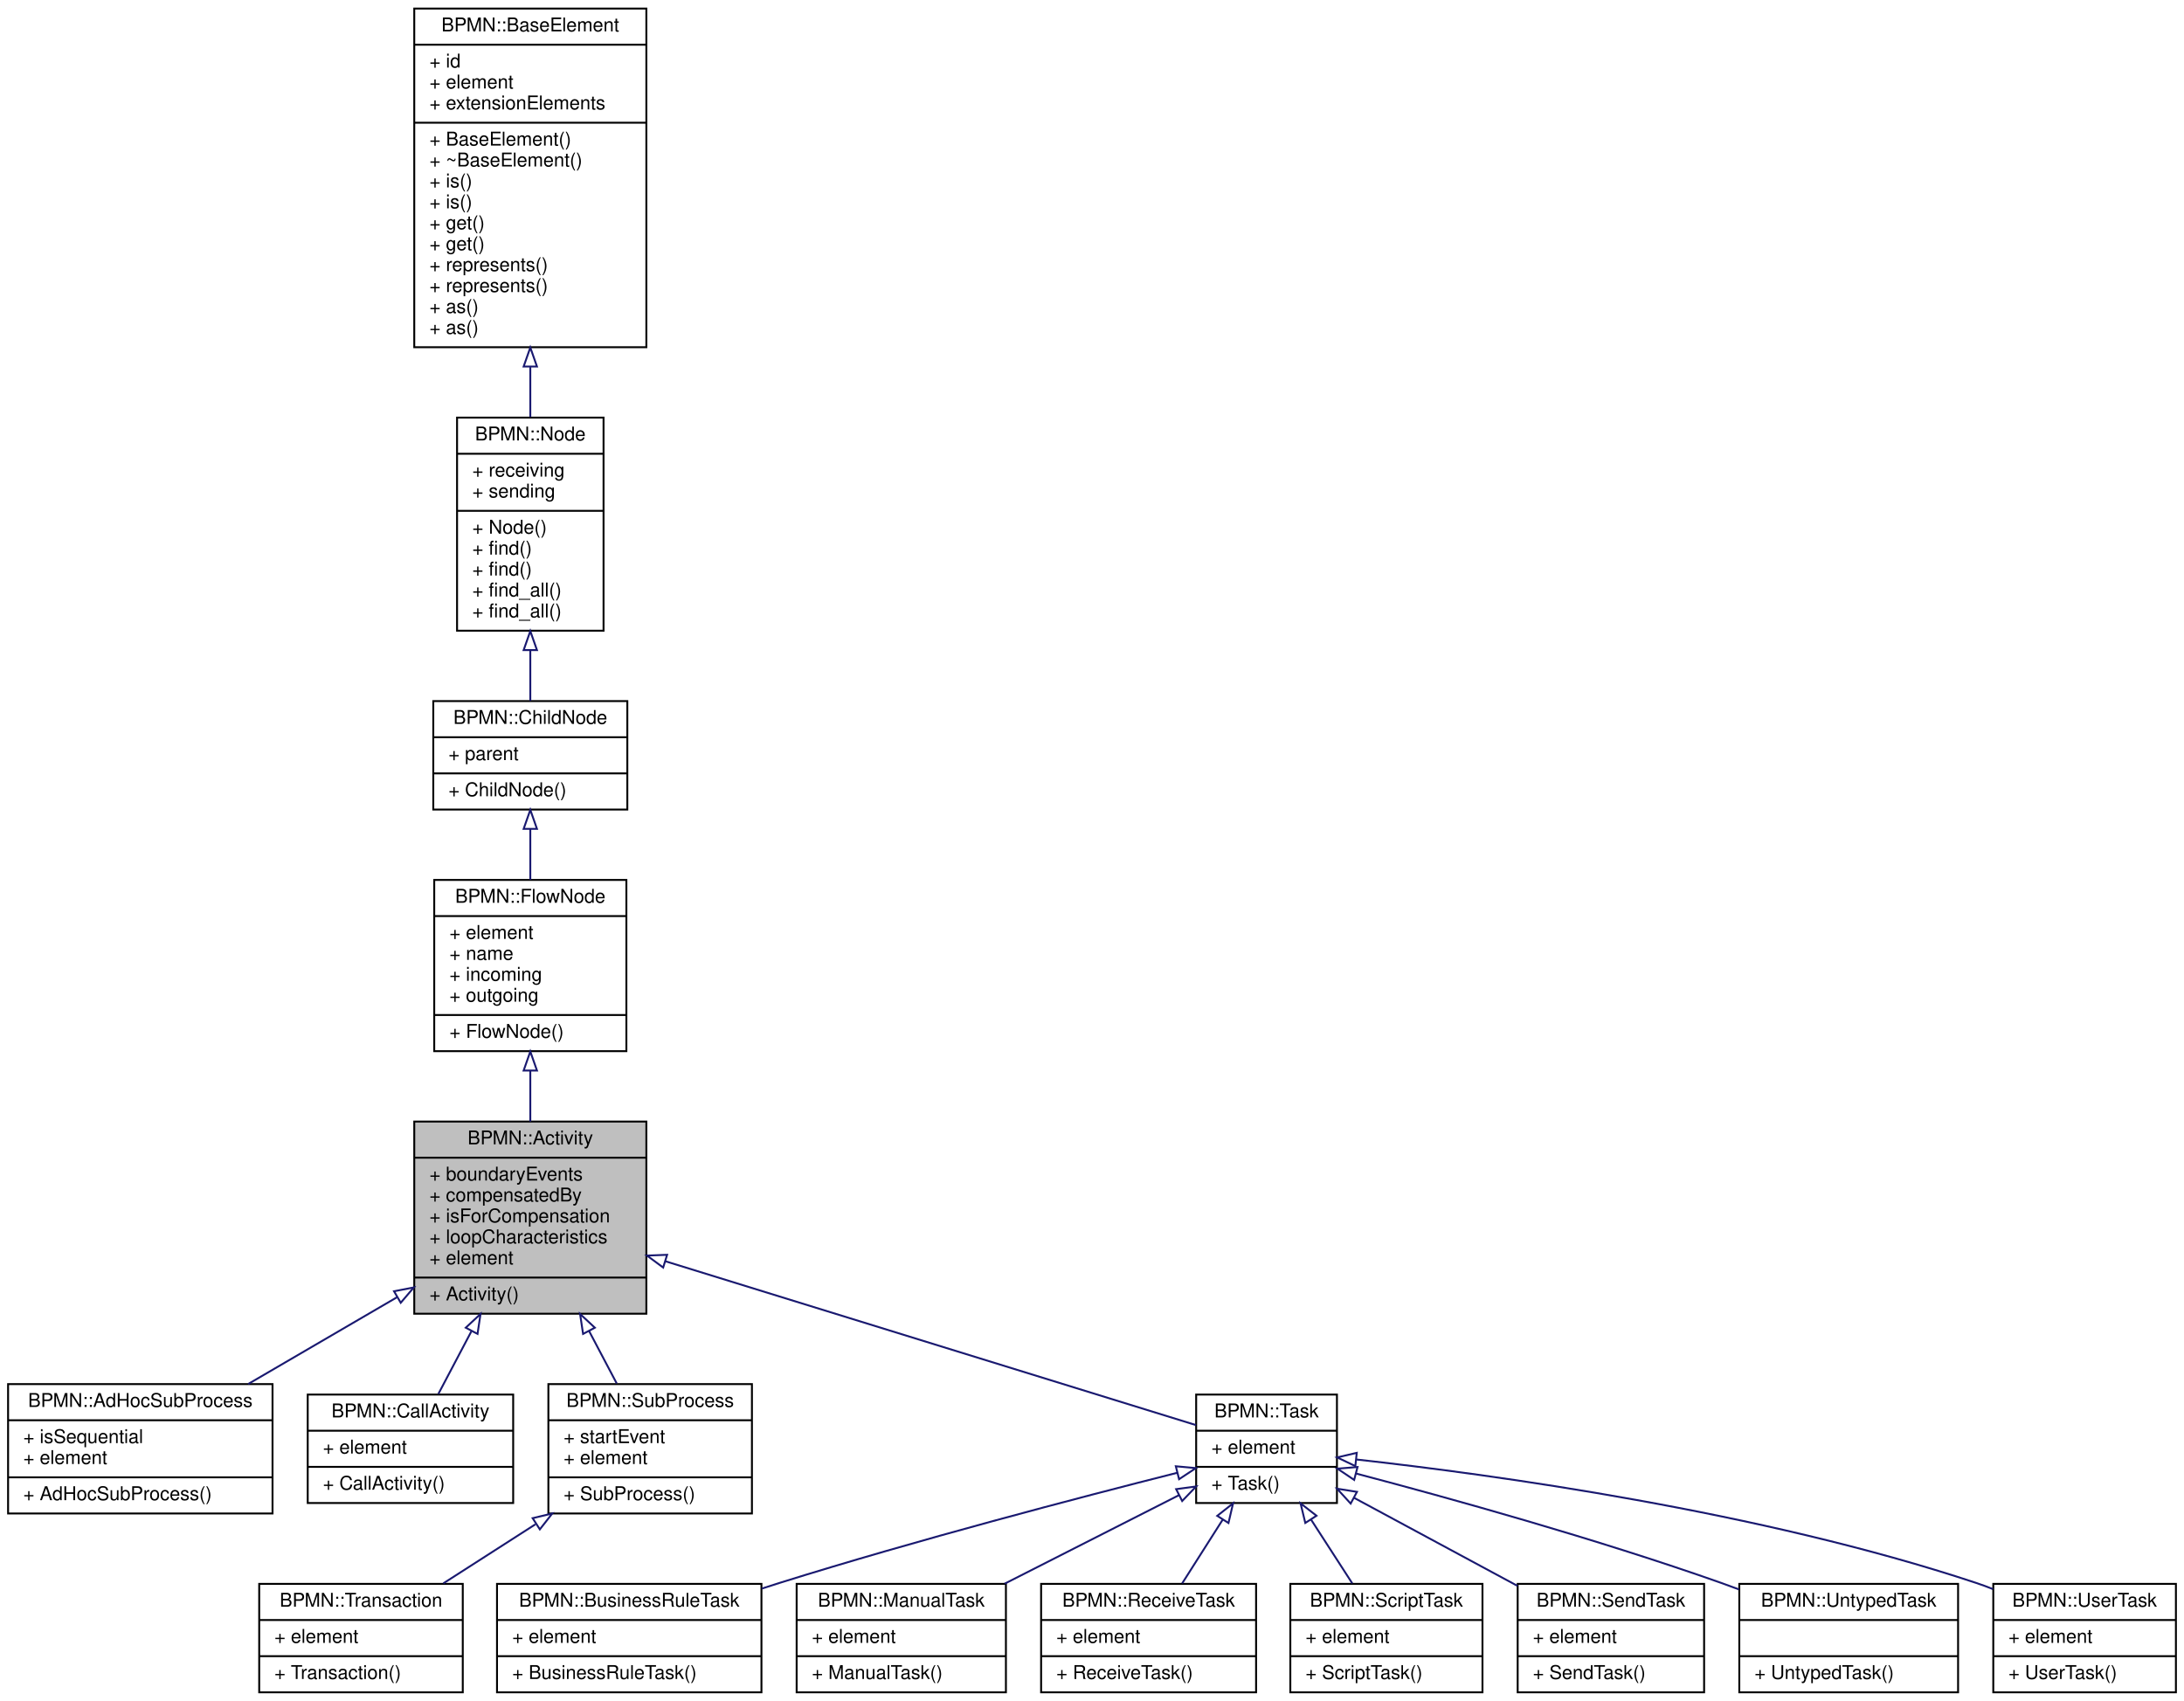
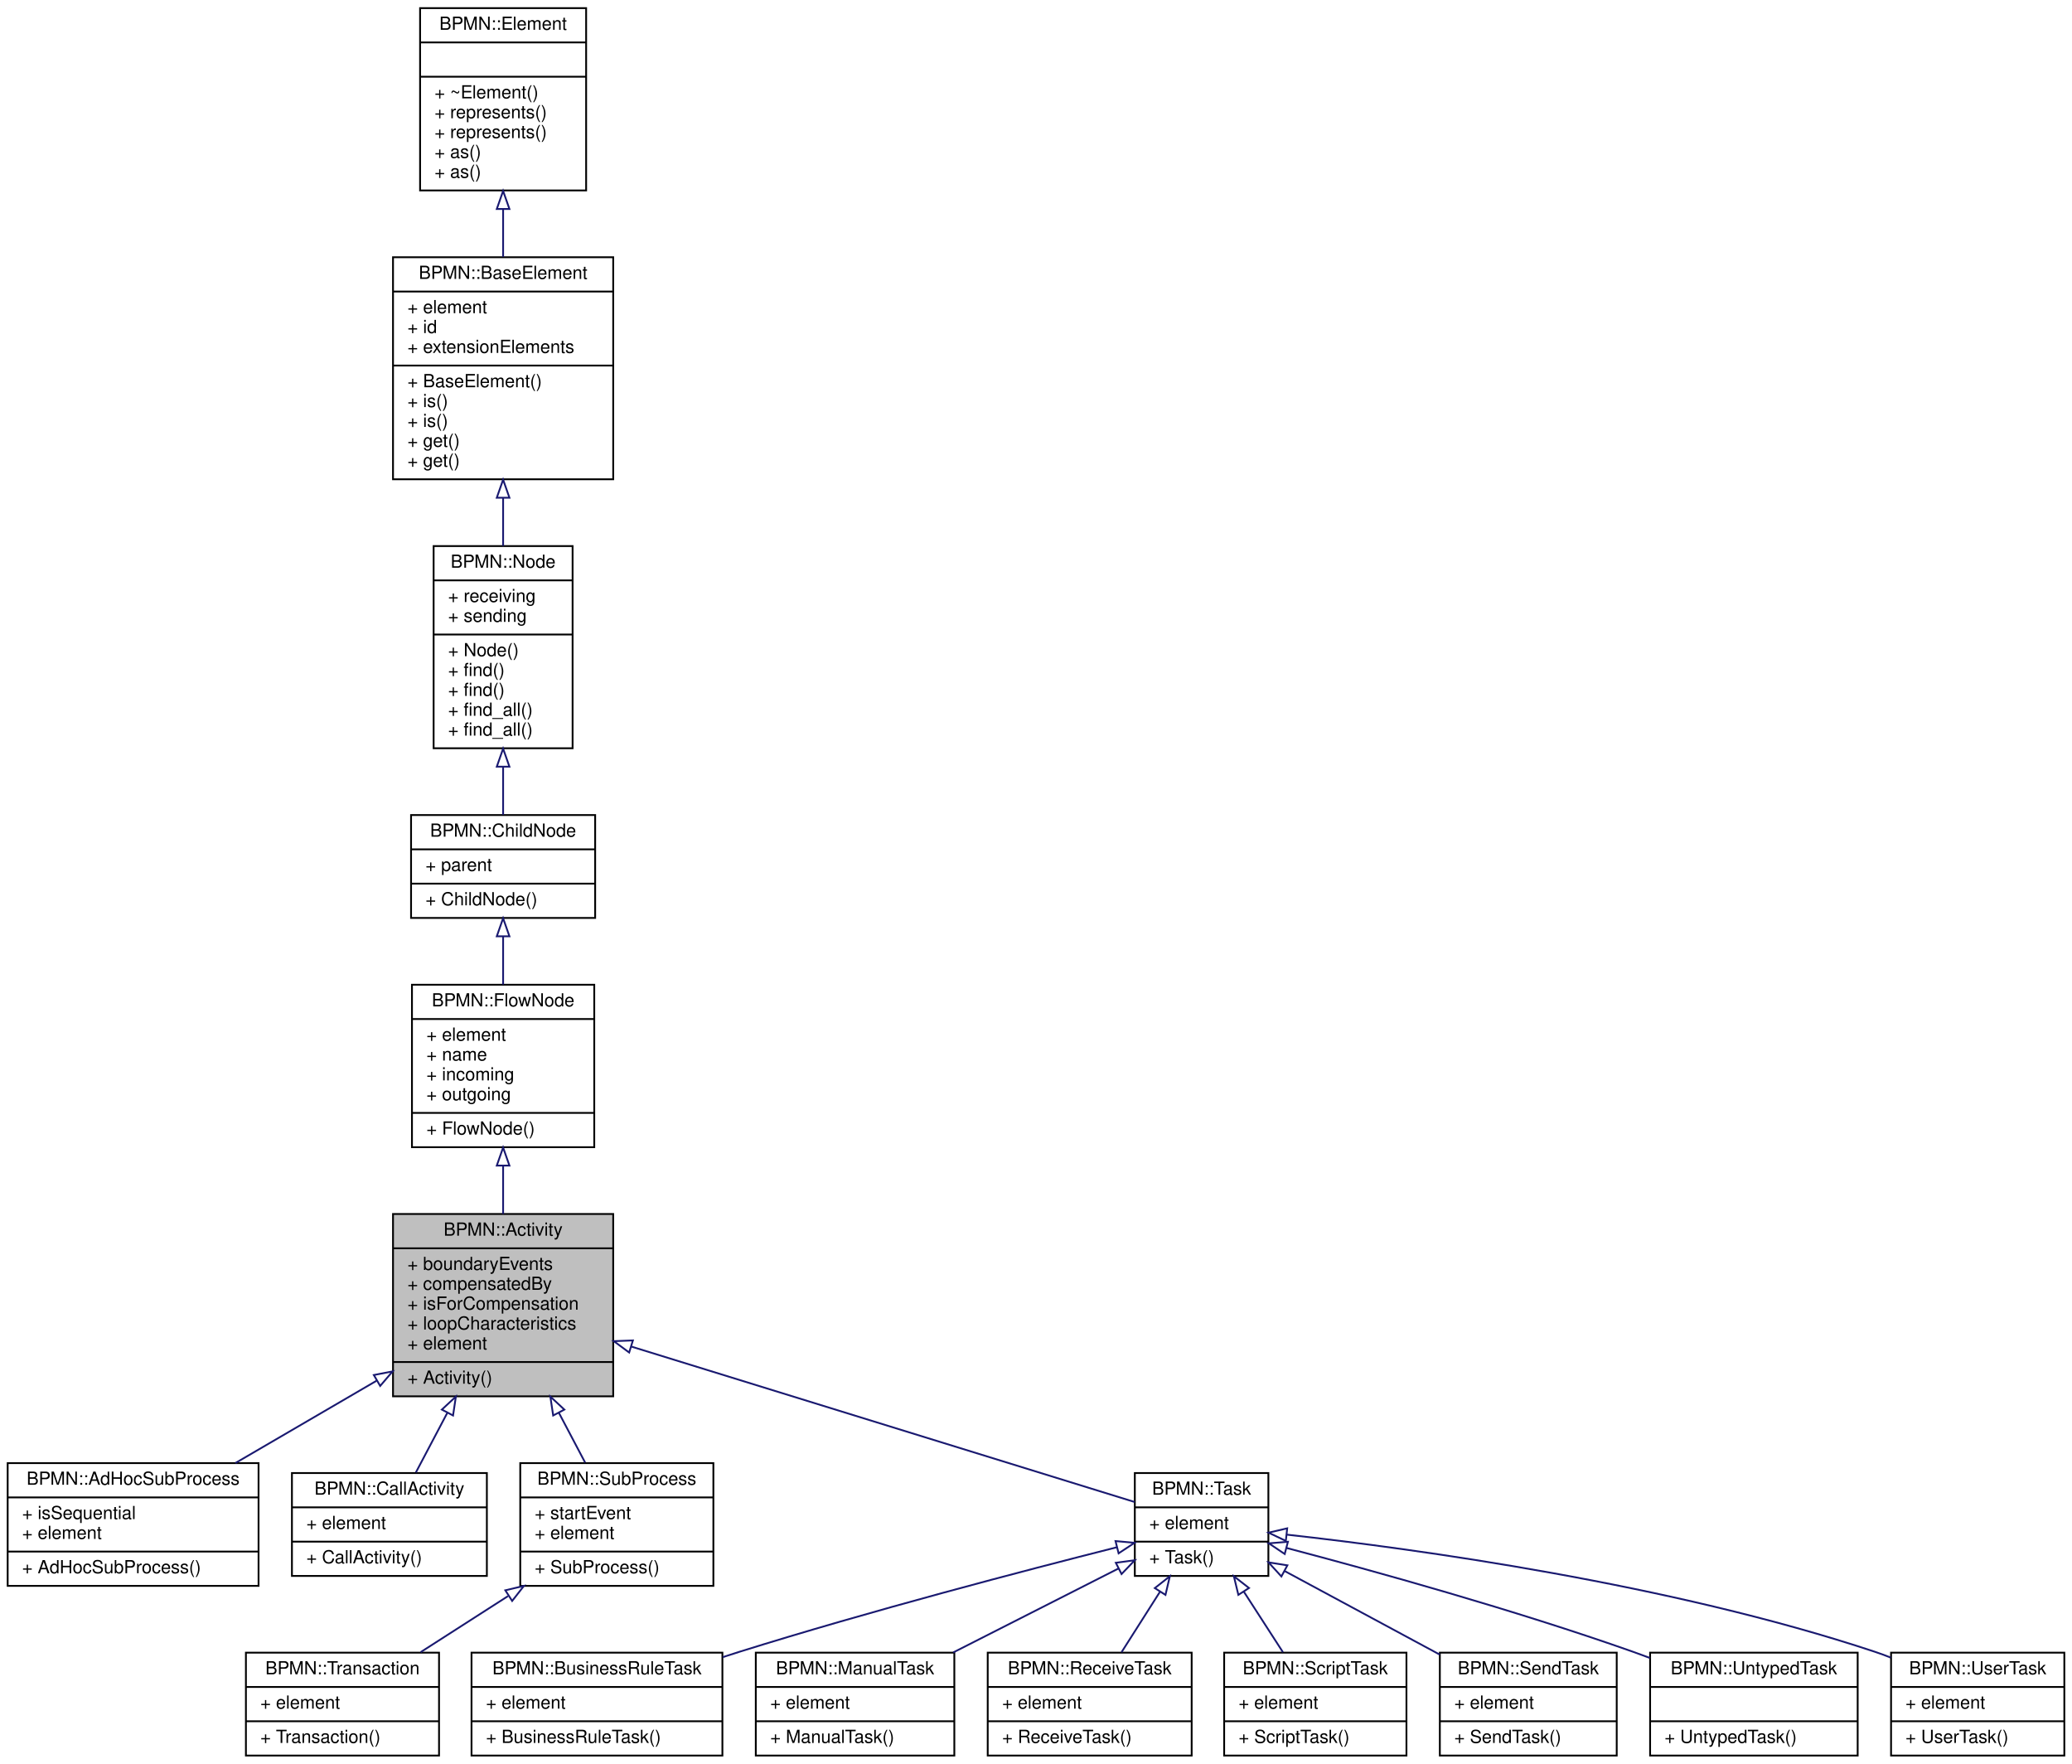
- <svg xmlns="http://www.w3.org/2000/svg" xmlns:xlink="http://www.w3.org/1999/xlink" width="1148pt" height="894pt" viewBox="0.00 0.00 1147.50 894.00">
-   <g id="graph0" class="graph" transform="scale(1 1) rotate(0) translate(4 890)">
+ <svg xmlns="http://www.w3.org/2000/svg" xmlns:xlink="http://www.w3.org/1999/xlink" width="1148pt" height="977pt" viewBox="0.00 0.00 1147.50 977.00">
+   <g id="graph0" class="graph" transform="scale(1 1) rotate(0) translate(4 973)">
    <g id="node1" class="node">
      <g id="a_node1">
        <a xlink:title=" ">
          <polygon fill="#bfbfbf" stroke="black" points="213.5,-199.5 213.5,-300.5 335.5,-300.5 335.5,-199.5 213.5,-199.5" />
          <text text-anchor="middle" x="274.5" y="-288.5" font-family="Helvetica,sans-Serif" font-size="10.00">BPMN::Activity</text>
          <polyline fill="none" stroke="black" points="213.5,-281.5 335.5,-281.5 " />
          <text text-anchor="start" x="221.5" y="-269.5" font-family="Helvetica,sans-Serif" font-size="10.00">+ boundaryEvents</text>
          <text text-anchor="start" x="221.5" y="-258.5" font-family="Helvetica,sans-Serif" font-size="10.00">+ compensatedBy</text>
          <text text-anchor="start" x="221.5" y="-247.5" font-family="Helvetica,sans-Serif" font-size="10.00">+ isForCompensation</text>
          <text text-anchor="start" x="221.5" y="-236.5" font-family="Helvetica,sans-Serif" font-size="10.00">+ loopCharacteristics</text>
          <text text-anchor="start" x="221.5" y="-225.5" font-family="Helvetica,sans-Serif" font-size="10.00">+ element</text>
          <polyline fill="none" stroke="black" points="213.5,-218.5 335.5,-218.5 " />
          <text text-anchor="start" x="221.5" y="-206.5" font-family="Helvetica,sans-Serif" font-size="10.00">+ Activity()</text>
        </a>
      </g>
    </g>
-     <g id="node6" class="node">
-       <g id="a_node6">
+     <g id="node7" class="node">
+       <g id="a_node7">
        <a xlink:href="classBPMN_1_1AdHocSubProcess.html" target="_top" xlink:title=" ">
          <polygon fill="none" stroke="black" points="0,-94.5 0,-162.5 139,-162.5 139,-94.5 0,-94.5" />
          <text text-anchor="middle" x="69.5" y="-150.5" font-family="Helvetica,sans-Serif" font-size="10.00">BPMN::AdHocSubProcess</text>
          <polyline fill="none" stroke="black" points="0,-143.5 139,-143.5 " />
          <text text-anchor="start" x="8" y="-131.5" font-family="Helvetica,sans-Serif" font-size="10.00">+ isSequential</text>
          <text text-anchor="start" x="8" y="-120.5" font-family="Helvetica,sans-Serif" font-size="10.00">+ element</text>
          <polyline fill="none" stroke="black" points="0,-113.5 139,-113.5 " />
          <text text-anchor="start" x="8" y="-101.5" font-family="Helvetica,sans-Serif" font-size="10.00">+ AdHocSubProcess()</text>
        </a>
      </g>
    </g>
-     <g id="edge5" class="edge">
+     <g id="edge6" class="edge">
      <path fill="none" stroke="midnightblue" d="M204.39,-208.13C178.89,-193.27 150.41,-176.66 126.21,-162.56" />
      <polygon fill="none" stroke="midnightblue" points="202.87,-211.3 213.27,-213.31 206.39,-205.25 202.87,-211.3" />
    </g>
-     <g id="node7" class="node">
-       <g id="a_node7">
+     <g id="node8" class="node">
+       <g id="a_node8">
        <a xlink:href="classBPMN_1_1CallActivity.html" target="_top" xlink:title=" ">
          <polygon fill="none" stroke="black" points="157.5,-100 157.5,-157 265.5,-157 265.5,-100 157.5,-100" />
          <text text-anchor="middle" x="211.5" y="-145" font-family="Helvetica,sans-Serif" font-size="10.00">BPMN::CallActivity</text>
          <polyline fill="none" stroke="black" points="157.5,-138 265.5,-138 " />
          <text text-anchor="start" x="165.5" y="-126" font-family="Helvetica,sans-Serif" font-size="10.00">+ element</text>
          <polyline fill="none" stroke="black" points="157.5,-119 265.5,-119 " />
          <text text-anchor="start" x="165.5" y="-107" font-family="Helvetica,sans-Serif" font-size="10.00">+ CallActivity()</text>
        </a>
      </g>
    </g>
-     <g id="edge6" class="edge">
+     <g id="edge7" class="edge">
      <path fill="none" stroke="midnightblue" d="M243.5,-190.19C237.45,-178.71 231.37,-167.19 226.16,-157.31" />
      <polygon fill="none" stroke="midnightblue" points="240.57,-192.15 248.33,-199.36 246.76,-188.88 240.57,-192.15" />
    </g>
-     <g id="node8" class="node">
-       <g id="a_node8">
+     <g id="node9" class="node">
+       <g id="a_node9">
        <a xlink:href="classBPMN_1_1SubProcess.html" target="_top" xlink:title=" ">
          <polygon fill="none" stroke="black" points="284,-94.5 284,-162.5 391,-162.5 391,-94.5 284,-94.5" />
          <text text-anchor="middle" x="337.5" y="-150.5" font-family="Helvetica,sans-Serif" font-size="10.00">BPMN::SubProcess</text>
          <polyline fill="none" stroke="black" points="284,-143.5 391,-143.5 " />
          <text text-anchor="start" x="292" y="-131.5" font-family="Helvetica,sans-Serif" font-size="10.00">+ startEvent</text>
          <text text-anchor="start" x="292" y="-120.5" font-family="Helvetica,sans-Serif" font-size="10.00">+ element</text>
          <polyline fill="none" stroke="black" points="284,-113.5 391,-113.5 " />
          <text text-anchor="start" x="292" y="-101.5" font-family="Helvetica,sans-Serif" font-size="10.00">+ SubProcess()</text>
        </a>
      </g>
    </g>
-     <g id="edge7" class="edge">
+     <g id="edge8" class="edge">
      <path fill="none" stroke="midnightblue" d="M305.42,-190.34C310.41,-180.89 315.41,-171.4 319.93,-162.83" />
      <polygon fill="none" stroke="midnightblue" points="302.24,-188.88 300.67,-199.36 308.43,-192.15 302.24,-188.88" />
    </g>
-     <g id="node10" class="node">
-       <g id="a_node10">
+     <g id="node11" class="node">
+       <g id="a_node11">
        <a xlink:href="classBPMN_1_1Task.html" target="_top" xlink:title=" ">
          <polygon fill="none" stroke="black" points="624.5,-100 624.5,-157 698.5,-157 698.5,-100 624.5,-100" />
          <text text-anchor="middle" x="661.5" y="-145" font-family="Helvetica,sans-Serif" font-size="10.00">BPMN::Task</text>
          <polyline fill="none" stroke="black" points="624.5,-138 698.5,-138 " />
          <text text-anchor="start" x="632.5" y="-126" font-family="Helvetica,sans-Serif" font-size="10.00">+ element</text>
          <polyline fill="none" stroke="black" points="624.5,-119 698.5,-119 " />
          <text text-anchor="start" x="632.5" y="-107" font-family="Helvetica,sans-Serif" font-size="10.00">+ Task()</text>
        </a>
      </g>
    </g>
-     <g id="edge9" class="edge">
+     <g id="edge10" class="edge">
      <path fill="none" stroke="midnightblue" d="M345.6,-227.04C427.9,-201.63 560.32,-160.74 624.4,-140.96" />
      <polygon fill="none" stroke="midnightblue" points="344.34,-223.77 335.82,-230.06 346.41,-230.46 344.34,-223.77" />
    </g>
    <g id="node2" class="node">
      <g id="a_node2">
        <a xlink:href="classBPMN_1_1FlowNode.html" target="_top" xlink:title="Base class for BPMN elements that may contain incoming and outgoing sequence flows.">
          <polygon fill="none" stroke="black" points="224,-337.5 224,-427.5 325,-427.5 325,-337.5 224,-337.5" />
          <text text-anchor="middle" x="274.5" y="-415.5" font-family="Helvetica,sans-Serif" font-size="10.00">BPMN::FlowNode</text>
          <polyline fill="none" stroke="black" points="224,-408.5 325,-408.5 " />
          <text text-anchor="start" x="232" y="-396.5" font-family="Helvetica,sans-Serif" font-size="10.00">+ element</text>
          <text text-anchor="start" x="232" y="-385.5" font-family="Helvetica,sans-Serif" font-size="10.00">+ name</text>
          <text text-anchor="start" x="232" y="-374.5" font-family="Helvetica,sans-Serif" font-size="10.00">+ incoming</text>
          <text text-anchor="start" x="232" y="-363.5" font-family="Helvetica,sans-Serif" font-size="10.00">+ outgoing</text>
          <polyline fill="none" stroke="black" points="224,-356.5 325,-356.5 " />
          <text text-anchor="start" x="232" y="-344.5" font-family="Helvetica,sans-Serif" font-size="10.00">+ FlowNode()</text>
        </a>
      </g>
    </g>
    <g id="edge1" class="edge">
      <path fill="none" stroke="midnightblue" d="M274.5,-327.13C274.5,-318.31 274.5,-309.22 274.5,-300.52" />
      <polygon fill="none" stroke="midnightblue" points="271,-327.32 274.5,-337.32 278,-327.32 271,-327.32" />
    </g>
    <g id="node3" class="node">
      <g id="a_node3">
        <a xlink:href="classBPMN_1_1ChildNode.html" target="_top" xlink:title="Base class for BPMN elements within a Scope.">
          <polygon fill="none" stroke="black" points="223.5,-464.5 223.5,-521.5 325.5,-521.5 325.5,-464.5 223.5,-464.5" />
          <text text-anchor="middle" x="274.5" y="-509.5" font-family="Helvetica,sans-Serif" font-size="10.00">BPMN::ChildNode</text>
          <polyline fill="none" stroke="black" points="223.5,-502.5 325.5,-502.5 " />
          <text text-anchor="start" x="231.5" y="-490.5" font-family="Helvetica,sans-Serif" font-size="10.00">+ parent</text>
          <polyline fill="none" stroke="black" points="223.5,-483.5 325.5,-483.5 " />
          <text text-anchor="start" x="231.5" y="-471.5" font-family="Helvetica,sans-Serif" font-size="10.00">+ ChildNode()</text>
        </a>
      </g>
    </g>
    <g id="edge2" class="edge">
      <path fill="none" stroke="midnightblue" d="M274.5,-454.21C274.5,-445.61 274.5,-436.39 274.5,-427.55" />
      <polygon fill="none" stroke="midnightblue" points="271,-454.34 274.5,-464.34 278,-454.34 271,-454.34" />
    </g>
    <g id="node4" class="node">
      <g id="a_node4">
        <a xlink:href="classBPMN_1_1Node.html" target="_top" xlink:title="Base class for all nodes in a BPMN model.">
          <polygon fill="none" stroke="black" points="236,-558.5 236,-670.5 313,-670.5 313,-558.5 236,-558.5" />
          <text text-anchor="middle" x="274.5" y="-658.5" font-family="Helvetica,sans-Serif" font-size="10.00">BPMN::Node</text>
          <polyline fill="none" stroke="black" points="236,-651.5 313,-651.5 " />
          <text text-anchor="start" x="244" y="-639.5" font-family="Helvetica,sans-Serif" font-size="10.00">+ receiving</text>
          <text text-anchor="start" x="244" y="-628.5" font-family="Helvetica,sans-Serif" font-size="10.00">+ sending</text>
          <polyline fill="none" stroke="black" points="236,-621.5 313,-621.5 " />
          <text text-anchor="start" x="244" y="-609.5" font-family="Helvetica,sans-Serif" font-size="10.00">+ Node()</text>
          <text text-anchor="start" x="244" y="-598.5" font-family="Helvetica,sans-Serif" font-size="10.00">+ find()</text>
          <text text-anchor="start" x="244" y="-587.5" font-family="Helvetica,sans-Serif" font-size="10.00">+ find()</text>
          <text text-anchor="start" x="244" y="-576.5" font-family="Helvetica,sans-Serif" font-size="10.00">+ find_all()</text>
          <text text-anchor="start" x="244" y="-565.5" font-family="Helvetica,sans-Serif" font-size="10.00">+ find_all()</text>
        </a>
      </g>
    </g>
    <g id="edge3" class="edge">
      <path fill="none" stroke="midnightblue" d="M274.5,-548.15C274.5,-538.82 274.5,-529.67 274.5,-521.63" />
      <polygon fill="none" stroke="midnightblue" points="271,-548.3 274.5,-558.3 278,-548.3 271,-548.3" />
    </g>
    <g id="node5" class="node">
      <g id="a_node5">
-         <a xlink:href="classBPMN_1_1BaseElement.html" target="_top" xlink:title="Base class for all elements in a BPMN model.">
-           <polygon fill="none" stroke="black" points="213.5,-707.5 213.5,-885.5 335.5,-885.5 335.5,-707.5 213.5,-707.5" />
-           <text text-anchor="middle" x="274.5" y="-873.5" font-family="Helvetica,sans-Serif" font-size="10.00">BPMN::BaseElement</text>
-           <polyline fill="none" stroke="black" points="213.5,-866.5 335.5,-866.5 " />
-           <text text-anchor="start" x="221.5" y="-854.5" font-family="Helvetica,sans-Serif" font-size="10.00">+ id</text>
-           <text text-anchor="start" x="221.5" y="-843.5" font-family="Helvetica,sans-Serif" font-size="10.00">+ element</text>
-           <text text-anchor="start" x="221.5" y="-832.5" font-family="Helvetica,sans-Serif" font-size="10.00">+ extensionElements</text>
-           <polyline fill="none" stroke="black" points="213.5,-825.5 335.5,-825.5 " />
-           <text text-anchor="start" x="221.5" y="-813.5" font-family="Helvetica,sans-Serif" font-size="10.00">+ BaseElement()</text>
-           <text text-anchor="start" x="221.5" y="-802.5" font-family="Helvetica,sans-Serif" font-size="10.00">+ ~BaseElement()</text>
-           <text text-anchor="start" x="221.5" y="-791.5" font-family="Helvetica,sans-Serif" font-size="10.00">+ is()</text>
-           <text text-anchor="start" x="221.5" y="-780.5" font-family="Helvetica,sans-Serif" font-size="10.00">+ is()</text>
-           <text text-anchor="start" x="221.5" y="-769.5" font-family="Helvetica,sans-Serif" font-size="10.00">+ get()</text>
-           <text text-anchor="start" x="221.5" y="-758.5" font-family="Helvetica,sans-Serif" font-size="10.00">+ get()</text>
-           <text text-anchor="start" x="221.5" y="-747.5" font-family="Helvetica,sans-Serif" font-size="10.00">+ represents()</text>
-           <text text-anchor="start" x="221.5" y="-736.5" font-family="Helvetica,sans-Serif" font-size="10.00">+ represents()</text>
-           <text text-anchor="start" x="221.5" y="-725.5" font-family="Helvetica,sans-Serif" font-size="10.00">+ as()</text>
-           <text text-anchor="start" x="221.5" y="-714.5" font-family="Helvetica,sans-Serif" font-size="10.00">+ as()</text>
+         <a xlink:href="classBPMN_1_1BaseElement.html" target="_top" xlink:title="Base class for all core BPMN elements.">
+           <polygon fill="none" stroke="black" points="213.5,-707.5 213.5,-830.5 335.5,-830.5 335.5,-707.5 213.5,-707.5" />
+           <text text-anchor="middle" x="274.5" y="-818.5" font-family="Helvetica,sans-Serif" font-size="10.00">BPMN::BaseElement</text>
+           <polyline fill="none" stroke="black" points="213.5,-811.5 335.5,-811.5 " />
+           <text text-anchor="start" x="221.5" y="-799.5" font-family="Helvetica,sans-Serif" font-size="10.00">+ element</text>
+           <text text-anchor="start" x="221.5" y="-788.5" font-family="Helvetica,sans-Serif" font-size="10.00">+ id</text>
+           <text text-anchor="start" x="221.5" y="-777.5" font-family="Helvetica,sans-Serif" font-size="10.00">+ extensionElements</text>
+           <polyline fill="none" stroke="black" points="213.5,-770.5 335.5,-770.5 " />
+           <text text-anchor="start" x="221.5" y="-758.5" font-family="Helvetica,sans-Serif" font-size="10.00">+ BaseElement()</text>
+           <text text-anchor="start" x="221.5" y="-747.5" font-family="Helvetica,sans-Serif" font-size="10.00">+ is()</text>
+           <text text-anchor="start" x="221.5" y="-736.5" font-family="Helvetica,sans-Serif" font-size="10.00">+ is()</text>
+           <text text-anchor="start" x="221.5" y="-725.5" font-family="Helvetica,sans-Serif" font-size="10.00">+ get()</text>
+           <text text-anchor="start" x="221.5" y="-714.5" font-family="Helvetica,sans-Serif" font-size="10.00">+ get()</text>
        </a>
      </g>
    </g>
    <g id="edge4" class="edge">
-       <path fill="none" stroke="midnightblue" d="M274.5,-697.12C274.5,-688.1 274.5,-679.18 274.5,-670.75" />
-       <polygon fill="none" stroke="midnightblue" points="271,-697.35 274.5,-707.35 278,-697.35 271,-697.35" />
-     </g>
-     <g id="node9" class="node">
-       <g id="a_node9">
+       <path fill="none" stroke="midnightblue" d="M274.5,-697.25C274.5,-688.29 274.5,-679.23 274.5,-670.56" />
+       <polygon fill="none" stroke="midnightblue" points="271,-697.29 274.5,-707.29 278,-697.29 271,-697.29" />
+     </g>
+     <g id="node6" class="node">
+       <g id="a_node6">
+         <a xlink:href="classBPMN_1_1Element.html" target="_top" xlink:title="Abstract base class for all elements in a BPMN model.">
+           <polygon fill="none" stroke="black" points="228.5,-867.5 228.5,-968.5 320.5,-968.5 320.5,-867.5 228.5,-867.5" />
+           <text text-anchor="middle" x="274.5" y="-956.5" font-family="Helvetica,sans-Serif" font-size="10.00">BPMN::Element</text>
+           <polyline fill="none" stroke="black" points="228.5,-949.5 320.5,-949.5 " />
+           <text text-anchor="middle" x="274.5" y="-937.5" font-family="Helvetica,sans-Serif" font-size="10.00"> </text>
+           <polyline fill="none" stroke="black" points="228.5,-930.5 320.5,-930.5 " />
+           <text text-anchor="start" x="236.5" y="-918.5" font-family="Helvetica,sans-Serif" font-size="10.00">+ ~Element()</text>
+           <text text-anchor="start" x="236.5" y="-907.5" font-family="Helvetica,sans-Serif" font-size="10.00">+ represents()</text>
+           <text text-anchor="start" x="236.5" y="-896.5" font-family="Helvetica,sans-Serif" font-size="10.00">+ represents()</text>
+           <text text-anchor="start" x="236.5" y="-885.5" font-family="Helvetica,sans-Serif" font-size="10.00">+ as()</text>
+           <text text-anchor="start" x="236.5" y="-874.5" font-family="Helvetica,sans-Serif" font-size="10.00">+ as()</text>
+         </a>
+       </g>
+     </g>
+     <g id="edge5" class="edge">
+       <path fill="none" stroke="midnightblue" d="M274.5,-857.14C274.5,-848.41 274.5,-839.42 274.5,-830.67" />
+       <polygon fill="none" stroke="midnightblue" points="271,-857.23 274.5,-867.23 278,-857.23 271,-857.23" />
+     </g>
+     <g id="node10" class="node">
+       <g id="a_node10">
        <a xlink:href="classBPMN_1_1Transaction.html" target="_top" xlink:title=" ">
          <polygon fill="none" stroke="black" points="132,-0.5 132,-57.5 239,-57.5 239,-0.5 132,-0.5" />
          <text text-anchor="middle" x="185.5" y="-45.5" font-family="Helvetica,sans-Serif" font-size="10.00">BPMN::Transaction</text>
          <polyline fill="none" stroke="black" points="132,-38.5 239,-38.5 " />
          <text text-anchor="start" x="140" y="-26.5" font-family="Helvetica,sans-Serif" font-size="10.00">+ element</text>
          <polyline fill="none" stroke="black" points="132,-19.5 239,-19.5 " />
          <text text-anchor="start" x="140" y="-7.5" font-family="Helvetica,sans-Serif" font-size="10.00">+ Transaction()</text>
        </a>
      </g>
    </g>
-     <g id="edge8" class="edge">
+     <g id="edge9" class="edge">
      <path fill="none" stroke="midnightblue" d="M277.18,-88.81C261.01,-78.43 243.85,-67.43 228.8,-57.78" />
      <polygon fill="none" stroke="midnightblue" points="275.73,-92.04 286.04,-94.49 279.51,-86.15 275.73,-92.04" />
    </g>
-     <g id="node11" class="node">
-       <g id="a_node11">
+     <g id="node12" class="node">
+       <g id="a_node12">
        <a xlink:href="classBPMN_1_1BusinessRuleTask.html" target="_top" xlink:title=" ">
          <polygon fill="none" stroke="black" points="257,-0.5 257,-57.5 396,-57.5 396,-0.5 257,-0.5" />
          <text text-anchor="middle" x="326.5" y="-45.5" font-family="Helvetica,sans-Serif" font-size="10.00">BPMN::BusinessRuleTask</text>
          <polyline fill="none" stroke="black" points="257,-38.5 396,-38.5 " />
          <text text-anchor="start" x="265" y="-26.5" font-family="Helvetica,sans-Serif" font-size="10.00">+ element</text>
          <polyline fill="none" stroke="black" points="257,-19.5 396,-19.5 " />
          <text text-anchor="start" x="265" y="-7.5" font-family="Helvetica,sans-Serif" font-size="10.00">+ BusinessRuleTask()</text>
        </a>
      </g>
    </g>
-     <g id="edge10" class="edge">
+     <g id="edge11" class="edge">
      <path fill="none" stroke="midnightblue" d="M614.51,-115.88C562.93,-102.86 477.82,-80.6 405.5,-58 402.44,-57.05 399.33,-56.05 396.19,-55.02" />
      <polygon fill="none" stroke="midnightblue" points="613.81,-119.31 624.36,-118.36 615.52,-112.52 613.81,-119.31" />
    </g>
-     <g id="node12" class="node">
-       <g id="a_node12">
+     <g id="node13" class="node">
+       <g id="a_node13">
        <a xlink:href="classBPMN_1_1ManualTask.html" target="_top" xlink:title=" ">
          <polygon fill="none" stroke="black" points="414.5,-0.5 414.5,-57.5 524.5,-57.5 524.5,-0.5 414.5,-0.5" />
          <text text-anchor="middle" x="469.5" y="-45.5" font-family="Helvetica,sans-Serif" font-size="10.00">BPMN::ManualTask</text>
          <polyline fill="none" stroke="black" points="414.5,-38.5 524.5,-38.5 " />
          <text text-anchor="start" x="422.5" y="-26.5" font-family="Helvetica,sans-Serif" font-size="10.00">+ element</text>
          <polyline fill="none" stroke="black" points="414.5,-19.5 524.5,-19.5 " />
          <text text-anchor="start" x="422.5" y="-7.5" font-family="Helvetica,sans-Serif" font-size="10.00">+ ManualTask()</text>
        </a>
      </g>
    </g>
-     <g id="edge11" class="edge">
+     <g id="edge12" class="edge">
      <path fill="none" stroke="midnightblue" d="M615.45,-104.12C587.9,-90.13 552.75,-72.28 523.85,-57.6" />
      <polygon fill="none" stroke="midnightblue" points="613.98,-107.29 624.48,-108.7 617.15,-101.05 613.98,-107.29" />
    </g>
-     <g id="node13" class="node">
-       <g id="a_node13">
+     <g id="node14" class="node">
+       <g id="a_node14">
        <a xlink:href="classBPMN_1_1ReceiveTask.html" target="_top" xlink:title=" ">
          <polygon fill="none" stroke="black" points="543,-0.5 543,-57.5 656,-57.5 656,-0.5 543,-0.5" />
          <text text-anchor="middle" x="599.5" y="-45.5" font-family="Helvetica,sans-Serif" font-size="10.00">BPMN::ReceiveTask</text>
          <polyline fill="none" stroke="black" points="543,-38.5 656,-38.5 " />
          <text text-anchor="start" x="551" y="-26.5" font-family="Helvetica,sans-Serif" font-size="10.00">+ element</text>
          <polyline fill="none" stroke="black" points="543,-19.5 656,-19.5 " />
          <text text-anchor="start" x="551" y="-7.5" font-family="Helvetica,sans-Serif" font-size="10.00">+ ReceiveTask()</text>
        </a>
      </g>
    </g>
-     <g id="edge12" class="edge">
+     <g id="edge13" class="edge">
      <path fill="none" stroke="midnightblue" d="M638.41,-91.19C631.38,-80.13 623.76,-68.15 617.14,-57.75" />
      <polygon fill="none" stroke="midnightblue" points="635.58,-93.26 643.9,-99.82 641.49,-89.5 635.58,-93.26" />
    </g>
-     <g id="node14" class="node">
-       <g id="a_node14">
+     <g id="node15" class="node">
+       <g id="a_node15">
        <a xlink:href="classBPMN_1_1ScriptTask.html" target="_top" xlink:title=" ">
          <polygon fill="none" stroke="black" points="674,-0.5 674,-57.5 775,-57.5 775,-0.5 674,-0.5" />
          <text text-anchor="middle" x="724.5" y="-45.5" font-family="Helvetica,sans-Serif" font-size="10.00">BPMN::ScriptTask</text>
          <polyline fill="none" stroke="black" points="674,-38.5 775,-38.5 " />
          <text text-anchor="start" x="682" y="-26.5" font-family="Helvetica,sans-Serif" font-size="10.00">+ element</text>
          <polyline fill="none" stroke="black" points="674,-19.5 775,-19.5 " />
          <text text-anchor="start" x="682" y="-7.5" font-family="Helvetica,sans-Serif" font-size="10.00">+ ScriptTask()</text>
        </a>
      </g>
    </g>
-     <g id="edge13" class="edge">
+     <g id="edge14" class="edge">
      <path fill="none" stroke="midnightblue" d="M684.96,-91.19C692.11,-80.13 699.85,-68.15 706.57,-57.75" />
      <polygon fill="none" stroke="midnightblue" points="681.87,-89.52 679.38,-99.82 687.75,-93.32 681.87,-89.52" />
    </g>
-     <g id="node15" class="node">
-       <g id="a_node15">
+     <g id="node16" class="node">
+       <g id="a_node16">
        <a xlink:href="classBPMN_1_1SendTask.html" target="_top" xlink:title=" ">
          <polygon fill="none" stroke="black" points="793.5,-0.5 793.5,-57.5 891.5,-57.5 891.5,-0.5 793.5,-0.5" />
          <text text-anchor="middle" x="842.5" y="-45.5" font-family="Helvetica,sans-Serif" font-size="10.00">BPMN::SendTask</text>
          <polyline fill="none" stroke="black" points="793.5,-38.5 891.5,-38.5 " />
          <text text-anchor="start" x="801.5" y="-26.5" font-family="Helvetica,sans-Serif" font-size="10.00">+ element</text>
          <polyline fill="none" stroke="black" points="793.5,-19.5 891.5,-19.5 " />
          <text text-anchor="start" x="801.5" y="-7.5" font-family="Helvetica,sans-Serif" font-size="10.00">+ SendTask()</text>
        </a>
      </g>
    </g>
-     <g id="edge14" class="edge">
+     <g id="edge15" class="edge">
      <path fill="none" stroke="midnightblue" d="M707.56,-102.69C733.82,-88.54 766.72,-70.82 793.46,-56.42" />
      <polygon fill="none" stroke="midnightblue" points="705.71,-99.71 698.56,-107.53 709.03,-105.87 705.71,-99.71" />
    </g>
-     <g id="node16" class="node">
-       <g id="a_node16">
+     <g id="node17" class="node">
+       <g id="a_node17">
        <a xlink:href="classBPMN_1_1UntypedTask.html" target="_top" xlink:title=" ">
          <polygon fill="none" stroke="black" points="910,-0.5 910,-57.5 1025,-57.5 1025,-0.5 910,-0.5" />
          <text text-anchor="middle" x="967.5" y="-45.5" font-family="Helvetica,sans-Serif" font-size="10.00">BPMN::UntypedTask</text>
          <polyline fill="none" stroke="black" points="910,-38.5 1025,-38.5 " />
          <text text-anchor="middle" x="967.5" y="-26.5" font-family="Helvetica,sans-Serif" font-size="10.00"> </text>
          <polyline fill="none" stroke="black" points="910,-19.5 1025,-19.5 " />
          <text text-anchor="start" x="918" y="-7.5" font-family="Helvetica,sans-Serif" font-size="10.00">+ UntypedTask()</text>
        </a>
      </g>
    </g>
-     <g id="edge15" class="edge">
+     <g id="edge16" class="edge">
      <path fill="none" stroke="midnightblue" d="M708.67,-115.47C757.24,-102.69 834.88,-81.17 900.5,-58 903.59,-56.91 906.74,-55.75 909.92,-54.55" />
      <polygon fill="none" stroke="midnightblue" points="707.55,-112.15 698.76,-118.06 709.32,-118.92 707.55,-112.15" />
    </g>
-     <g id="node17" class="node">
-       <g id="a_node17">
+     <g id="node18" class="node">
+       <g id="a_node18">
        <a xlink:href="classBPMN_1_1UserTask.html" target="_top" xlink:title=" ">
          <polygon fill="none" stroke="black" points="1043.5,-0.5 1043.5,-57.5 1139.5,-57.5 1139.5,-0.5 1043.5,-0.5" />
          <text text-anchor="middle" x="1091.5" y="-45.5" font-family="Helvetica,sans-Serif" font-size="10.00">BPMN::UserTask</text>
          <polyline fill="none" stroke="black" points="1043.5,-38.5 1139.5,-38.5 " />
          <text text-anchor="start" x="1051.5" y="-26.5" font-family="Helvetica,sans-Serif" font-size="10.00">+ element</text>
          <polyline fill="none" stroke="black" points="1043.5,-19.5 1139.5,-19.5 " />
          <text text-anchor="start" x="1051.5" y="-7.5" font-family="Helvetica,sans-Serif" font-size="10.00">+ UserTask()</text>
        </a>
      </g>
    </g>
-     <g id="edge16" class="edge">
+     <g id="edge17" class="edge">
      <path fill="none" stroke="midnightblue" d="M708.69,-122.88C780.49,-114.92 920.84,-95.72 1034.5,-58 1037.43,-57.03 1040.4,-55.93 1043.37,-54.75" />
      <polygon fill="none" stroke="midnightblue" points="708.17,-119.41 698.6,-123.97 708.92,-126.37 708.17,-119.41" />
    </g>
  </g>
</svg>
